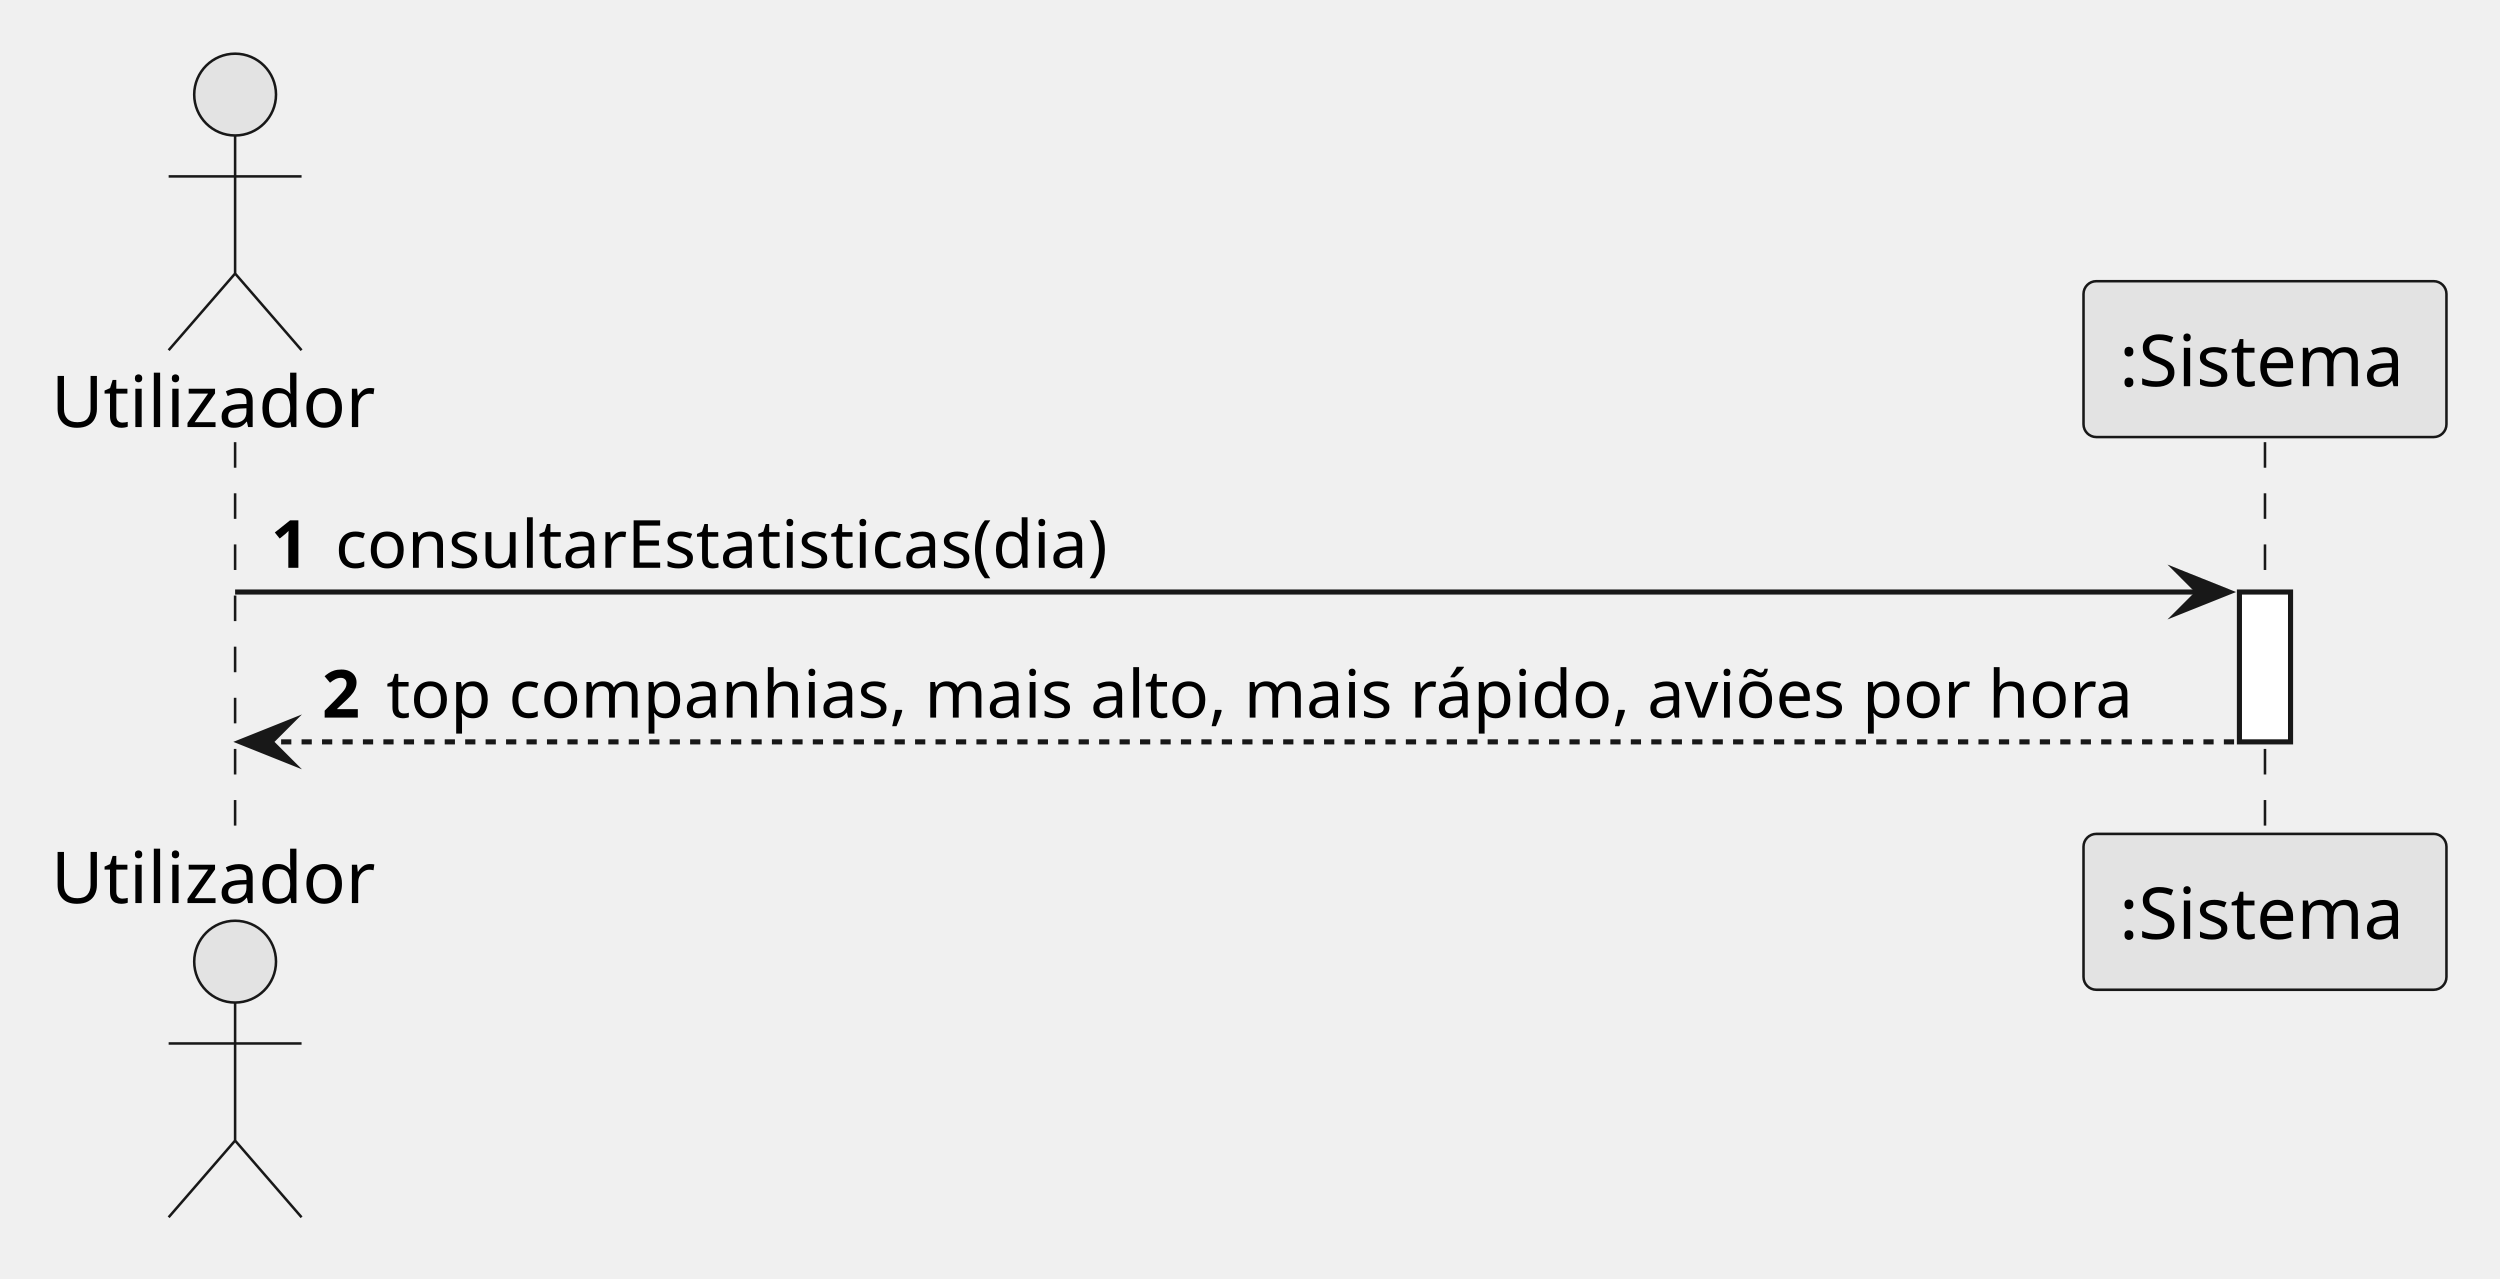
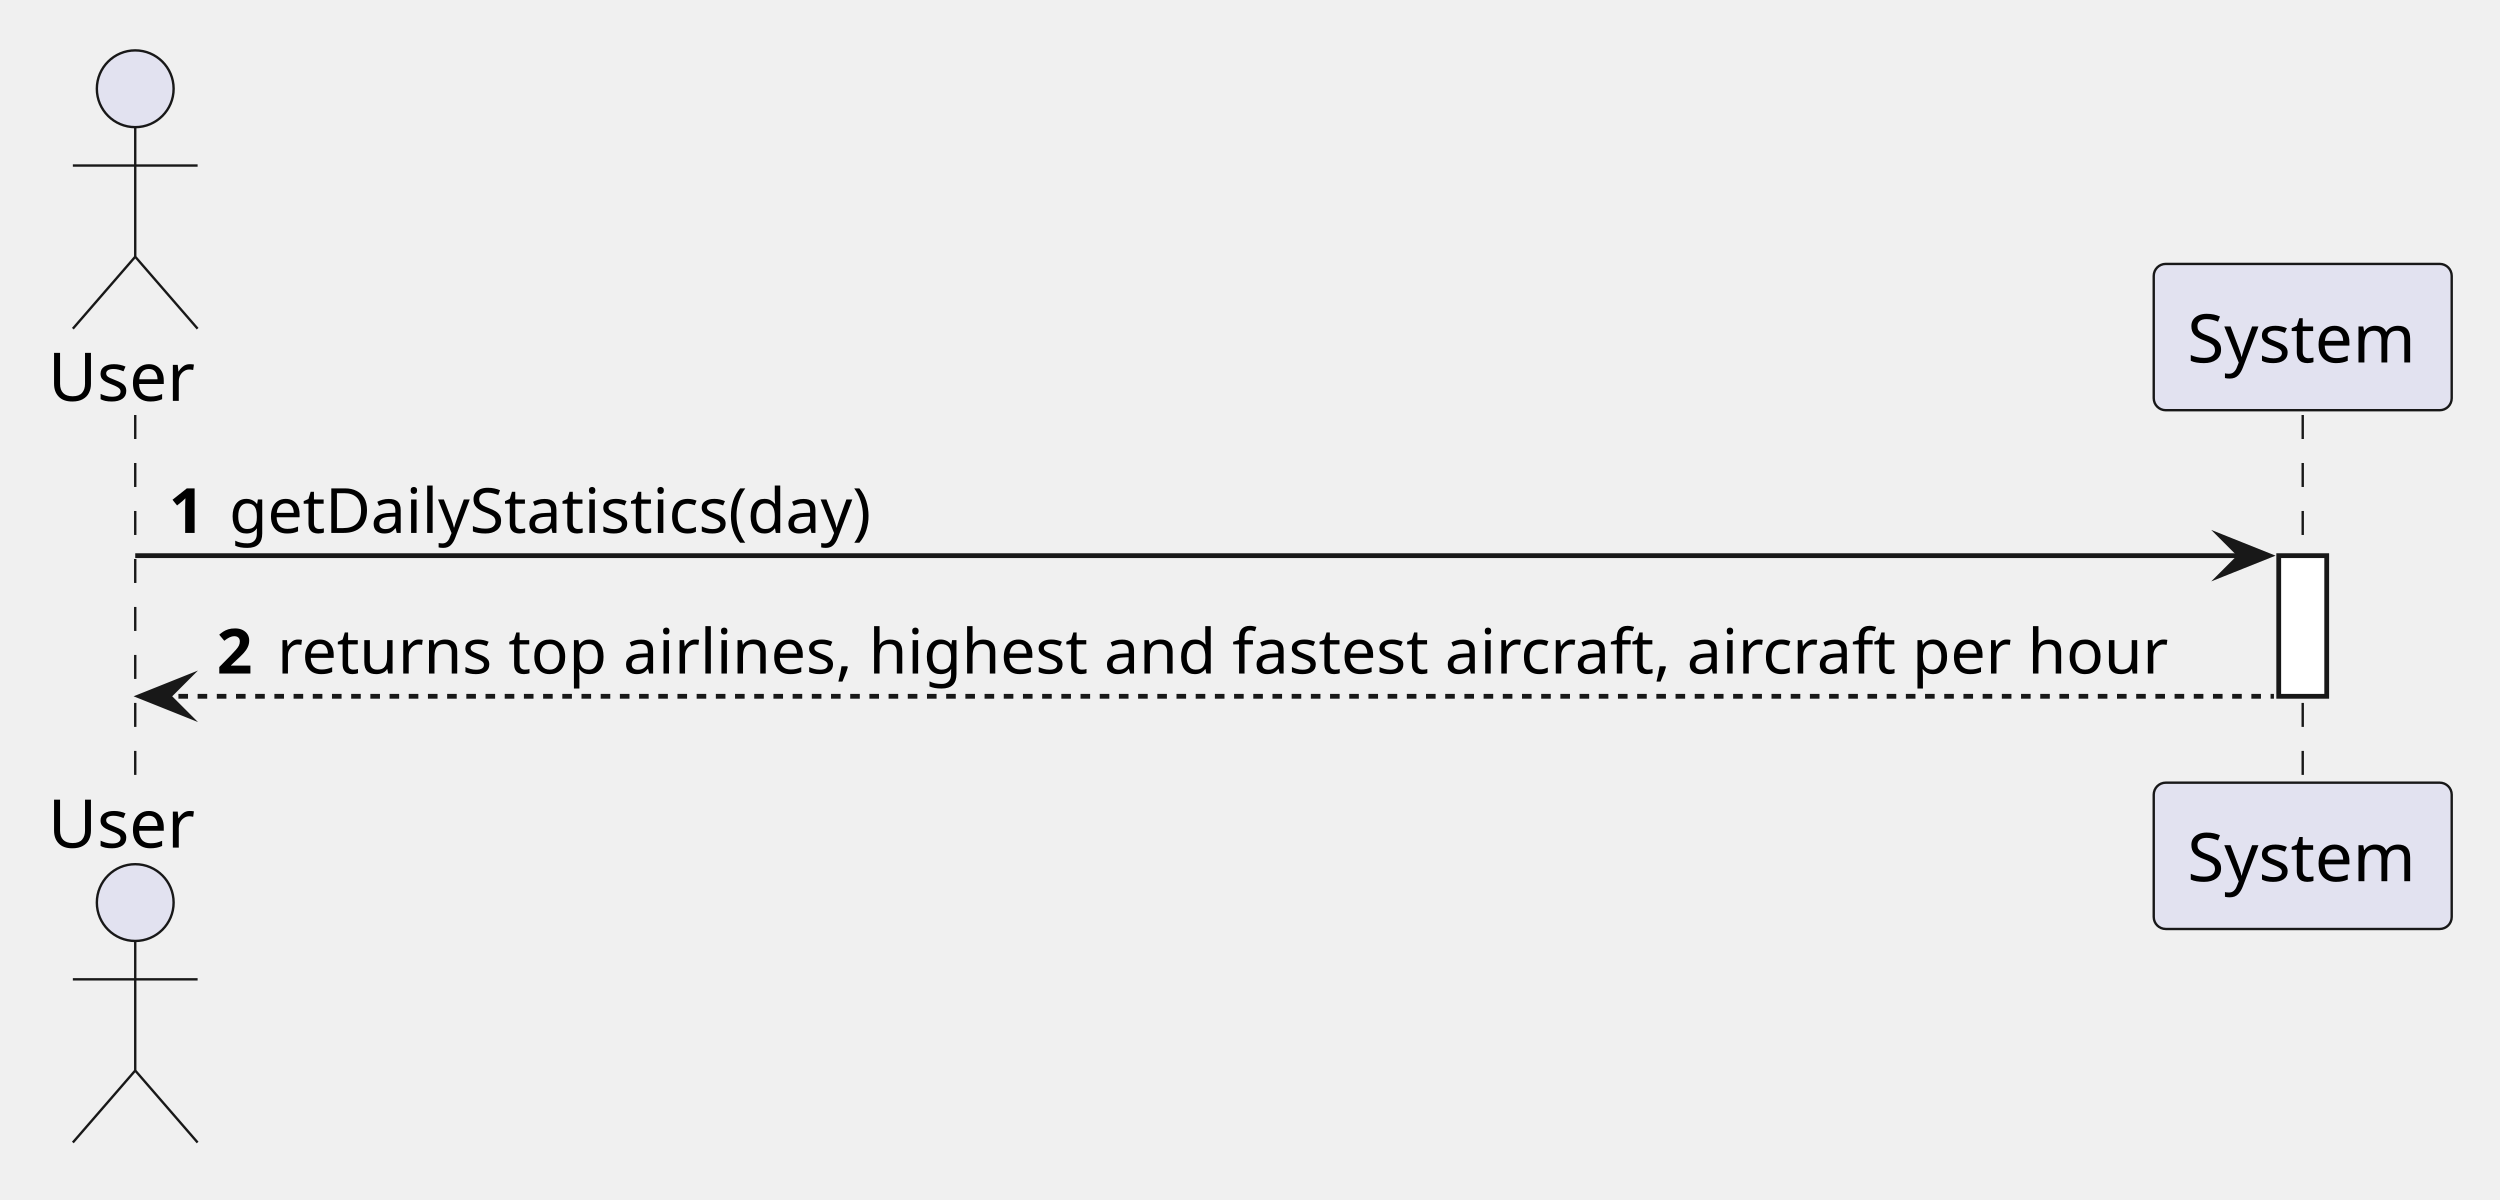
- <svg xmlns="http://www.w3.org/2000/svg" version="1.1" data-diagram-type="SEQUENCE" style="width:489px;height:250px;background:#FFFFFF;" width="489px" height="250px" viewBox="0 0 489 250" zoomAndPan="magnify" preserveAspectRatio="none" contentStyleType="text/css">
+ <svg xmlns="http://www.w3.org/2000/svg" version="1.1" data-diagram-type="SEQUENCE" style="width:521px;height:250px;background:#FFFFFF;" width="521px" height="250px" viewBox="0 0 521 250" zoomAndPan="magnify" preserveAspectRatio="none" contentStyleType="text/css">
  <defs />
  <g font-family="sans-serif" lengthAdjust="spacing">
-     <g class="participant-lifeline" data-qualified-name="U" data-entity-uid="part1" id="part1-lifeline" data-source-line="3">
+     <g class="participant-lifeline" data-qualified-name="A" data-entity-uid="part1" id="part1-lifeline" data-source-line="2">
      <g>
-         <rect x="42.487" y="86.488" width="8" height="76.621" fill="#000" fill-opacity="0" />
-         <line x1="45.987" y1="86.488" x2="45.987" y2="163.109" style="stroke:#181818;stroke-width:0.5;stroke-dasharray:5,5;" />
+         <rect x="24.683" y="86.488" width="8" height="76.621" fill="#000" fill-opacity="0" />
+         <line x1="28.183" y1="86.488" x2="28.183" y2="163.109" style="stroke:#181818;stroke-width:0.5;stroke-dasharray:5,5;" />
      </g>
    </g>
-     <g class="participant-lifeline" data-qualified-name="S" data-entity-uid="part2" id="part2-lifeline" data-source-line="4">
+     <g class="participant-lifeline" data-qualified-name="S" data-entity-uid="part2" id="part2-lifeline" data-source-line="3">
      <g>
-         <rect x="439.531" y="86.488" width="8" height="76.621" fill="#000" fill-opacity="0" />
-         <line x1="443.031" y1="86.488" x2="443.031" y2="163.109" style="stroke:#181818;stroke-width:0.5;stroke-dasharray:5,5;" />
+         <rect x="476.387" y="86.488" width="8" height="76.621" fill="#000" fill-opacity="0" />
+         <line x1="479.887" y1="86.488" x2="479.887" y2="163.109" style="stroke:#181818;stroke-width:0.5;stroke-dasharray:5,5;" />
      </g>
    </g>
    <g>
-       <rect x="438.031" y="115.799" width="10" height="29.311" fill="#FFF" style="stroke:#181818;stroke-width:1;" />
+       <rect x="474.887" y="115.799" width="10" height="29.311" fill="#FFF" style="stroke:#181818;stroke-width:1;" />
    </g>
-     <g class="participant participant-head" data-qualified-name="U" data-entity-uid="part1" id="part1-head" data-source-line="3">
-       <text x="10" y="83.535" fill="#000" font-size="14" textLength="65.974">Utilizador</text>
-       <ellipse cx="45.987" cy="18.5" rx="8" ry="8" fill="#E3E3E3" style="stroke:#181818;stroke-width:0.5;" />
-       <path d="M45.987,26.5 L45.987,53.5 M32.987,34.5 L58.987,34.5 M45.987,53.5 L32.987,68.5 M45.987,53.5 L58.987,68.5" style="stroke:#181818;stroke-width:0.5;" fill="none" />
+     <g class="participant participant-head" data-qualified-name="A" data-entity-uid="part1" id="part1-head" data-source-line="2">
+       <text x="10" y="83.535" fill="#000" font-size="14" textLength="30.365">User</text>
+       <ellipse cx="28.183" cy="18.5" rx="8" ry="8" fill="#E2E2F0" style="stroke:#181818;stroke-width:0.5;" />
+       <path d="M28.183,26.5 L28.183,53.5 M15.183,34.5 L41.183,34.5 M28.183,53.5 L15.183,68.5 M28.183,53.5 L41.183,68.5" style="stroke:#181818;stroke-width:0.5;" fill="none" />
    </g>
-     <g class="participant participant-head" data-qualified-name="S" data-entity-uid="part2" id="part2-head" data-source-line="4">
-       <rect x="407.536" y="55" width="70.991" height="30.488" fill="#E3E3E3" style="stroke:#181818;stroke-width:0.5;" rx="2.5" ry="2.5" />
-       <text x="414.536" y="75.535" fill="#000" font-size="14" textLength="56.991">:Sistema</text>
+     <g class="participant participant-head" data-qualified-name="S" data-entity-uid="part2" id="part2-head" data-source-line="3">
+       <rect x="448.838" y="55" width="62.098" height="30.488" fill="#E2E2F0" style="stroke:#181818;stroke-width:0.5;" rx="2.5" ry="2.5" />
+       <text x="455.838" y="75.535" fill="#000" font-size="14" textLength="48.098">System</text>
    </g>
-     <g class="participant participant-tail" data-qualified-name="U" data-entity-uid="part1" id="part1-tail" data-source-line="3">
-       <text x="10" y="176.645" fill="#000" font-size="14" textLength="65.974">Utilizador</text>
-       <ellipse cx="45.987" cy="188.098" rx="8" ry="8" fill="#E3E3E3" style="stroke:#181818;stroke-width:0.5;" />
-       <path d="M45.987,196.098 L45.987,223.098 M32.987,204.098 L58.987,204.098 M45.987,223.098 L32.987,238.098 M45.987,223.098 L58.987,238.098" style="stroke:#181818;stroke-width:0.5;" fill="none" />
+     <g class="participant participant-tail" data-qualified-name="A" data-entity-uid="part1" id="part1-tail" data-source-line="2">
+       <text x="10" y="176.645" fill="#000" font-size="14" textLength="30.365">User</text>
+       <ellipse cx="28.183" cy="188.098" rx="8" ry="8" fill="#E2E2F0" style="stroke:#181818;stroke-width:0.5;" />
+       <path d="M28.183,196.098 L28.183,223.098 M15.183,204.098 L41.183,204.098 M28.183,223.098 L15.183,238.098 M28.183,223.098 L41.183,238.098" style="stroke:#181818;stroke-width:0.5;" fill="none" />
    </g>
-     <g class="participant participant-tail" data-qualified-name="S" data-entity-uid="part2" id="part2-tail" data-source-line="4">
-       <rect x="407.536" y="163.109" width="70.991" height="30.488" fill="#E3E3E3" style="stroke:#181818;stroke-width:0.5;" rx="2.5" ry="2.5" />
-       <text x="414.536" y="183.645" fill="#000" font-size="14" textLength="56.991">:Sistema</text>
+     <g class="participant participant-tail" data-qualified-name="S" data-entity-uid="part2" id="part2-tail" data-source-line="3">
+       <rect x="448.838" y="163.109" width="62.098" height="30.488" fill="#E2E2F0" style="stroke:#181818;stroke-width:0.5;" rx="2.5" ry="2.5" />
+       <text x="455.838" y="183.645" fill="#000" font-size="14" textLength="48.098">System</text>
    </g>
-     <g class="message" data-entity-1="part1" data-entity-2="part2" id="msg1" data-source-line="6">
-       <polygon points="426.031,111.799,436.031,115.799,426.031,119.799,430.031,115.799" fill="#181818" style="stroke:#181818;stroke-width:1;stroke-linejoin:miter;stroke-miterlimit:10;" />
-       <line x1="45.987" y1="115.799" x2="432.031" y2="115.799" style="stroke:#181818;stroke-width:1;" />
-       <text x="52.987" y="111.057" fill="#000" font-size="13" font-weight="700">1</text>
-       <text x="65.563" y="111.057" fill="#000" font-size="13" textLength="156.146">consultarEstatisticas(dia)</text>
+     <g class="message" data-entity-1="part1" data-entity-2="part2" id="msg1" data-source-line="5">
+       <polygon points="462.887,111.799,472.887,115.799,462.887,119.799,466.887,115.799" fill="#181818" style="stroke:#181818;stroke-width:1;stroke-linejoin:miter;stroke-miterlimit:10;" />
+       <line x1="28.183" y1="115.799" x2="468.887" y2="115.799" style="stroke:#181818;stroke-width:1;" />
+       <text x="35.183" y="111.057" fill="#000" font-size="13" font-weight="700">1</text>
+       <text x="47.758" y="111.057" fill="#000" font-size="13" textLength="138.239">getDailyStatistics(day)</text>
    </g>
-     <g class="message" data-entity-1="part2" data-entity-2="part1" id="msg2" data-source-line="8">
-       <polygon points="56.987,141.109,46.987,145.109,56.987,149.109,52.987,145.109" fill="#181818" style="stroke:#181818;stroke-width:1;stroke-linejoin:miter;stroke-miterlimit:10;" />
-       <line x1="50.987" y1="145.109" x2="437.031" y2="145.109" style="stroke:#181818;stroke-width:1;stroke-dasharray:2,2;" />
-       <text x="62.987" y="140.367" fill="#000" font-size="13" font-weight="700">2</text>
-       <text x="75.563" y="140.367" fill="#000" font-size="13" textLength="355.469">top companhias, mais alto, mais rápido, aviões por hora</text>
+     <g class="message" data-entity-1="part2" data-entity-2="part1" id="msg2" data-source-line="7">
+       <polygon points="39.183,141.109,29.183,145.109,39.183,149.109,35.183,145.109" fill="#181818" style="stroke:#181818;stroke-width:1;stroke-linejoin:miter;stroke-miterlimit:10;" />
+       <line x1="33.183" y1="145.109" x2="473.887" y2="145.109" style="stroke:#181818;stroke-width:1;stroke-dasharray:2,2;" />
+       <text x="45.183" y="140.367" fill="#000" font-size="13" font-weight="700">2</text>
+       <text x="57.758" y="140.367" fill="#000" font-size="13" textLength="410.128">returns top airlines, highest and fastest aircraft, aircraft per hour</text>
    </g>
  </g>
</svg>
